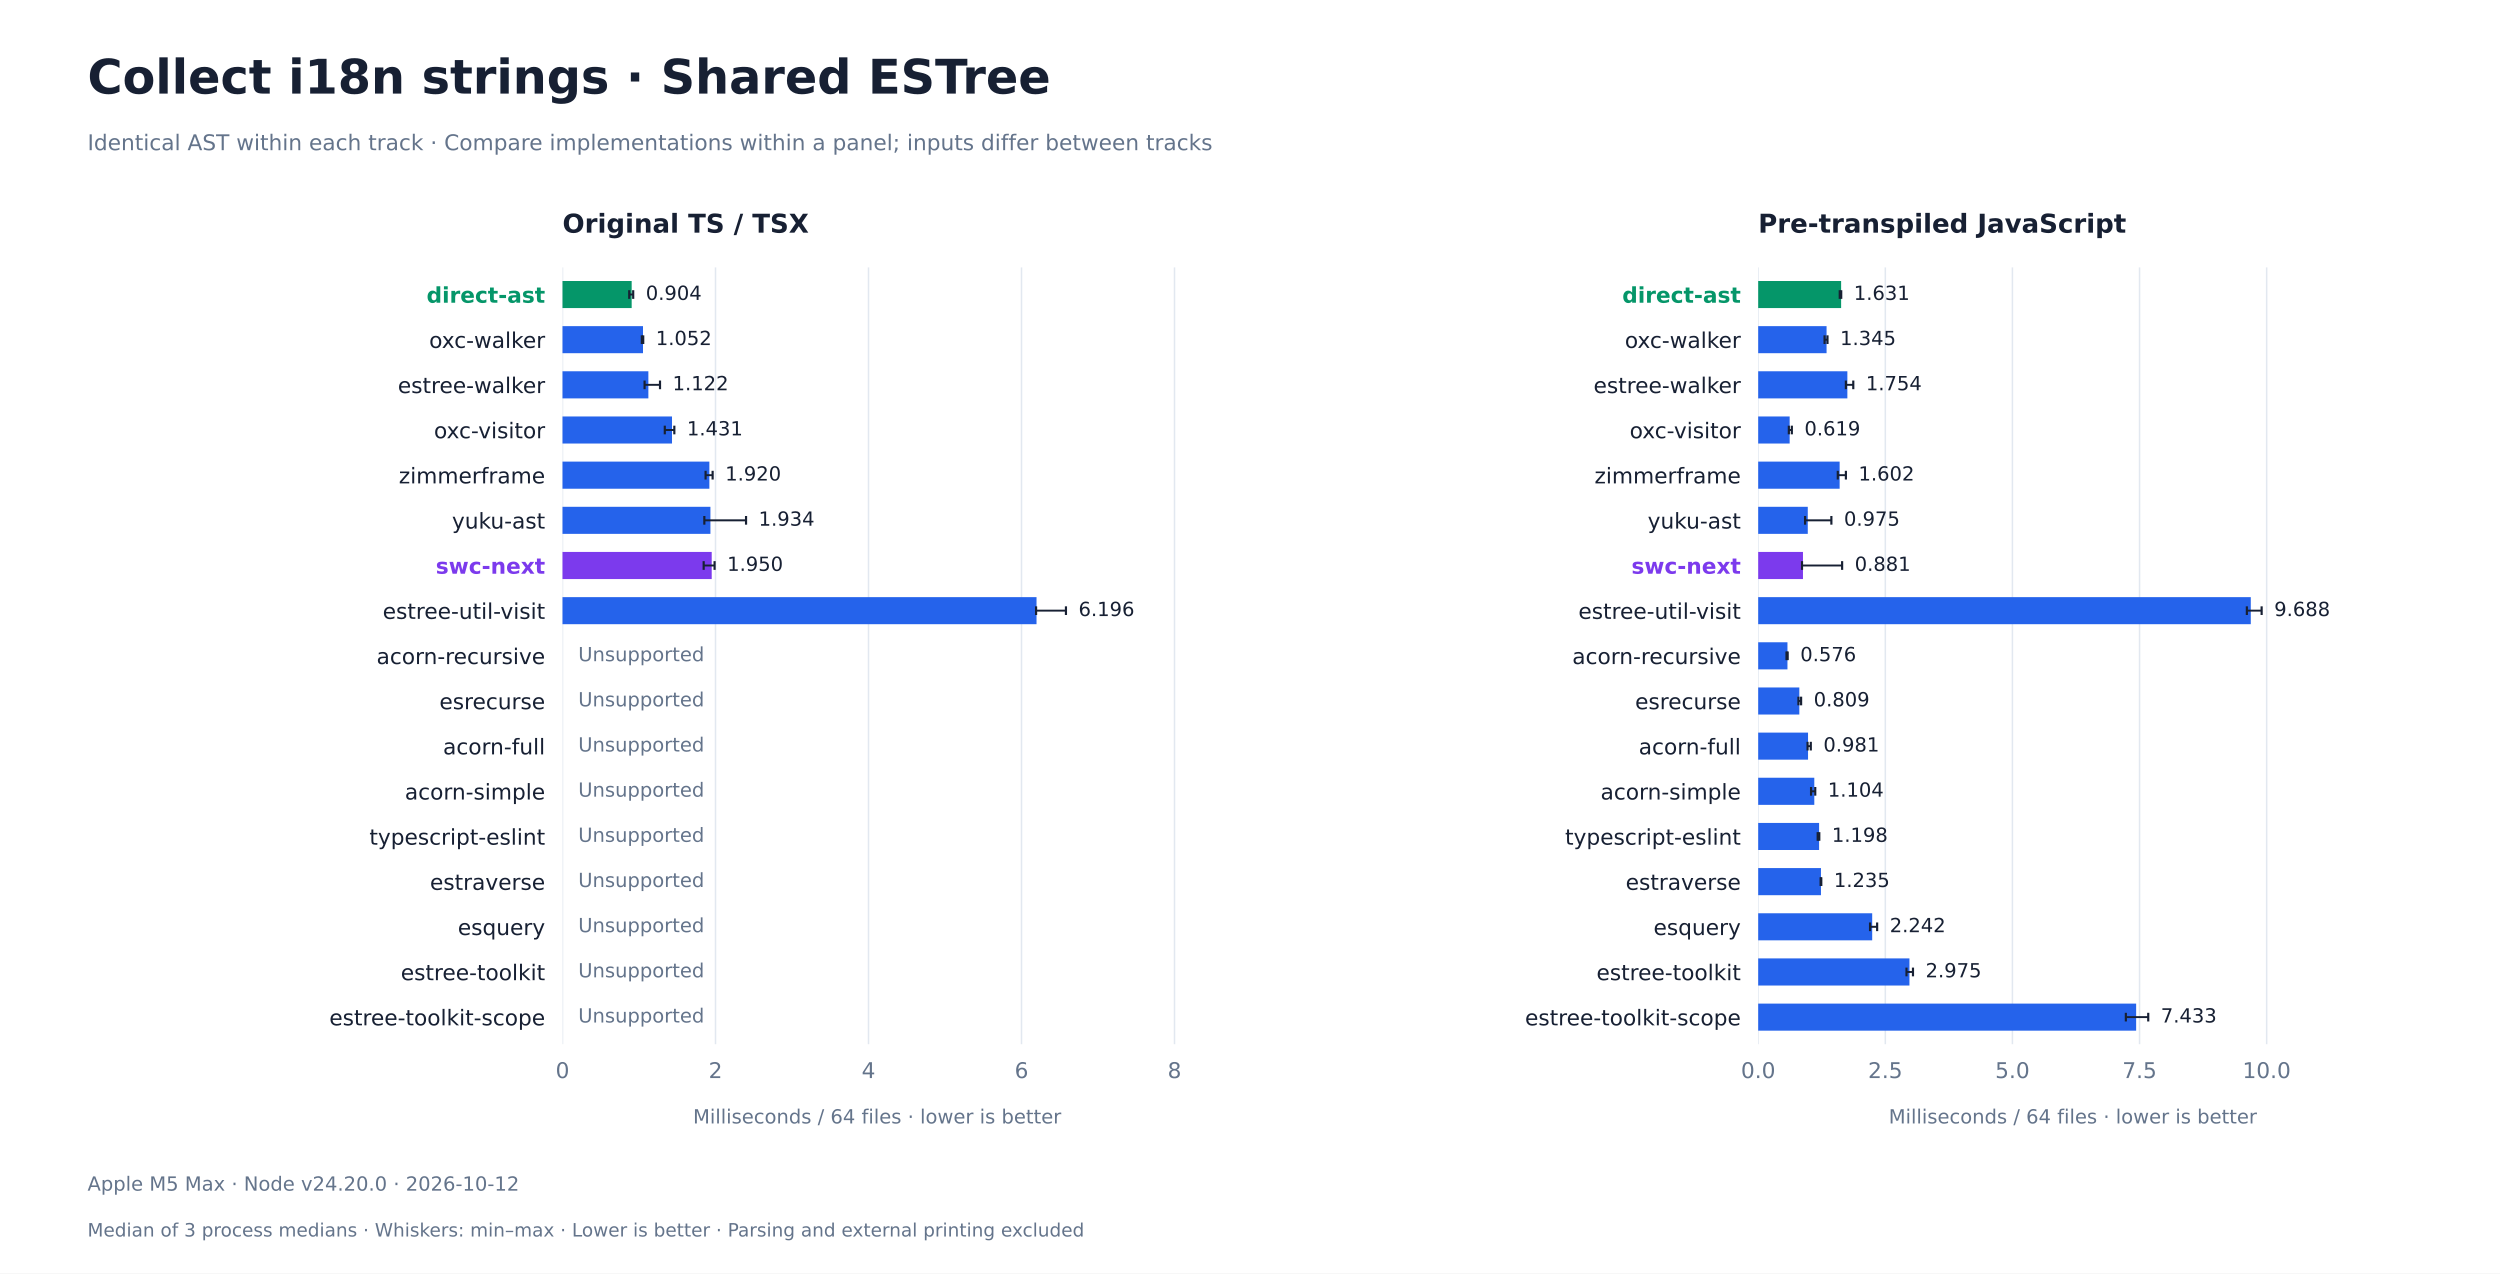
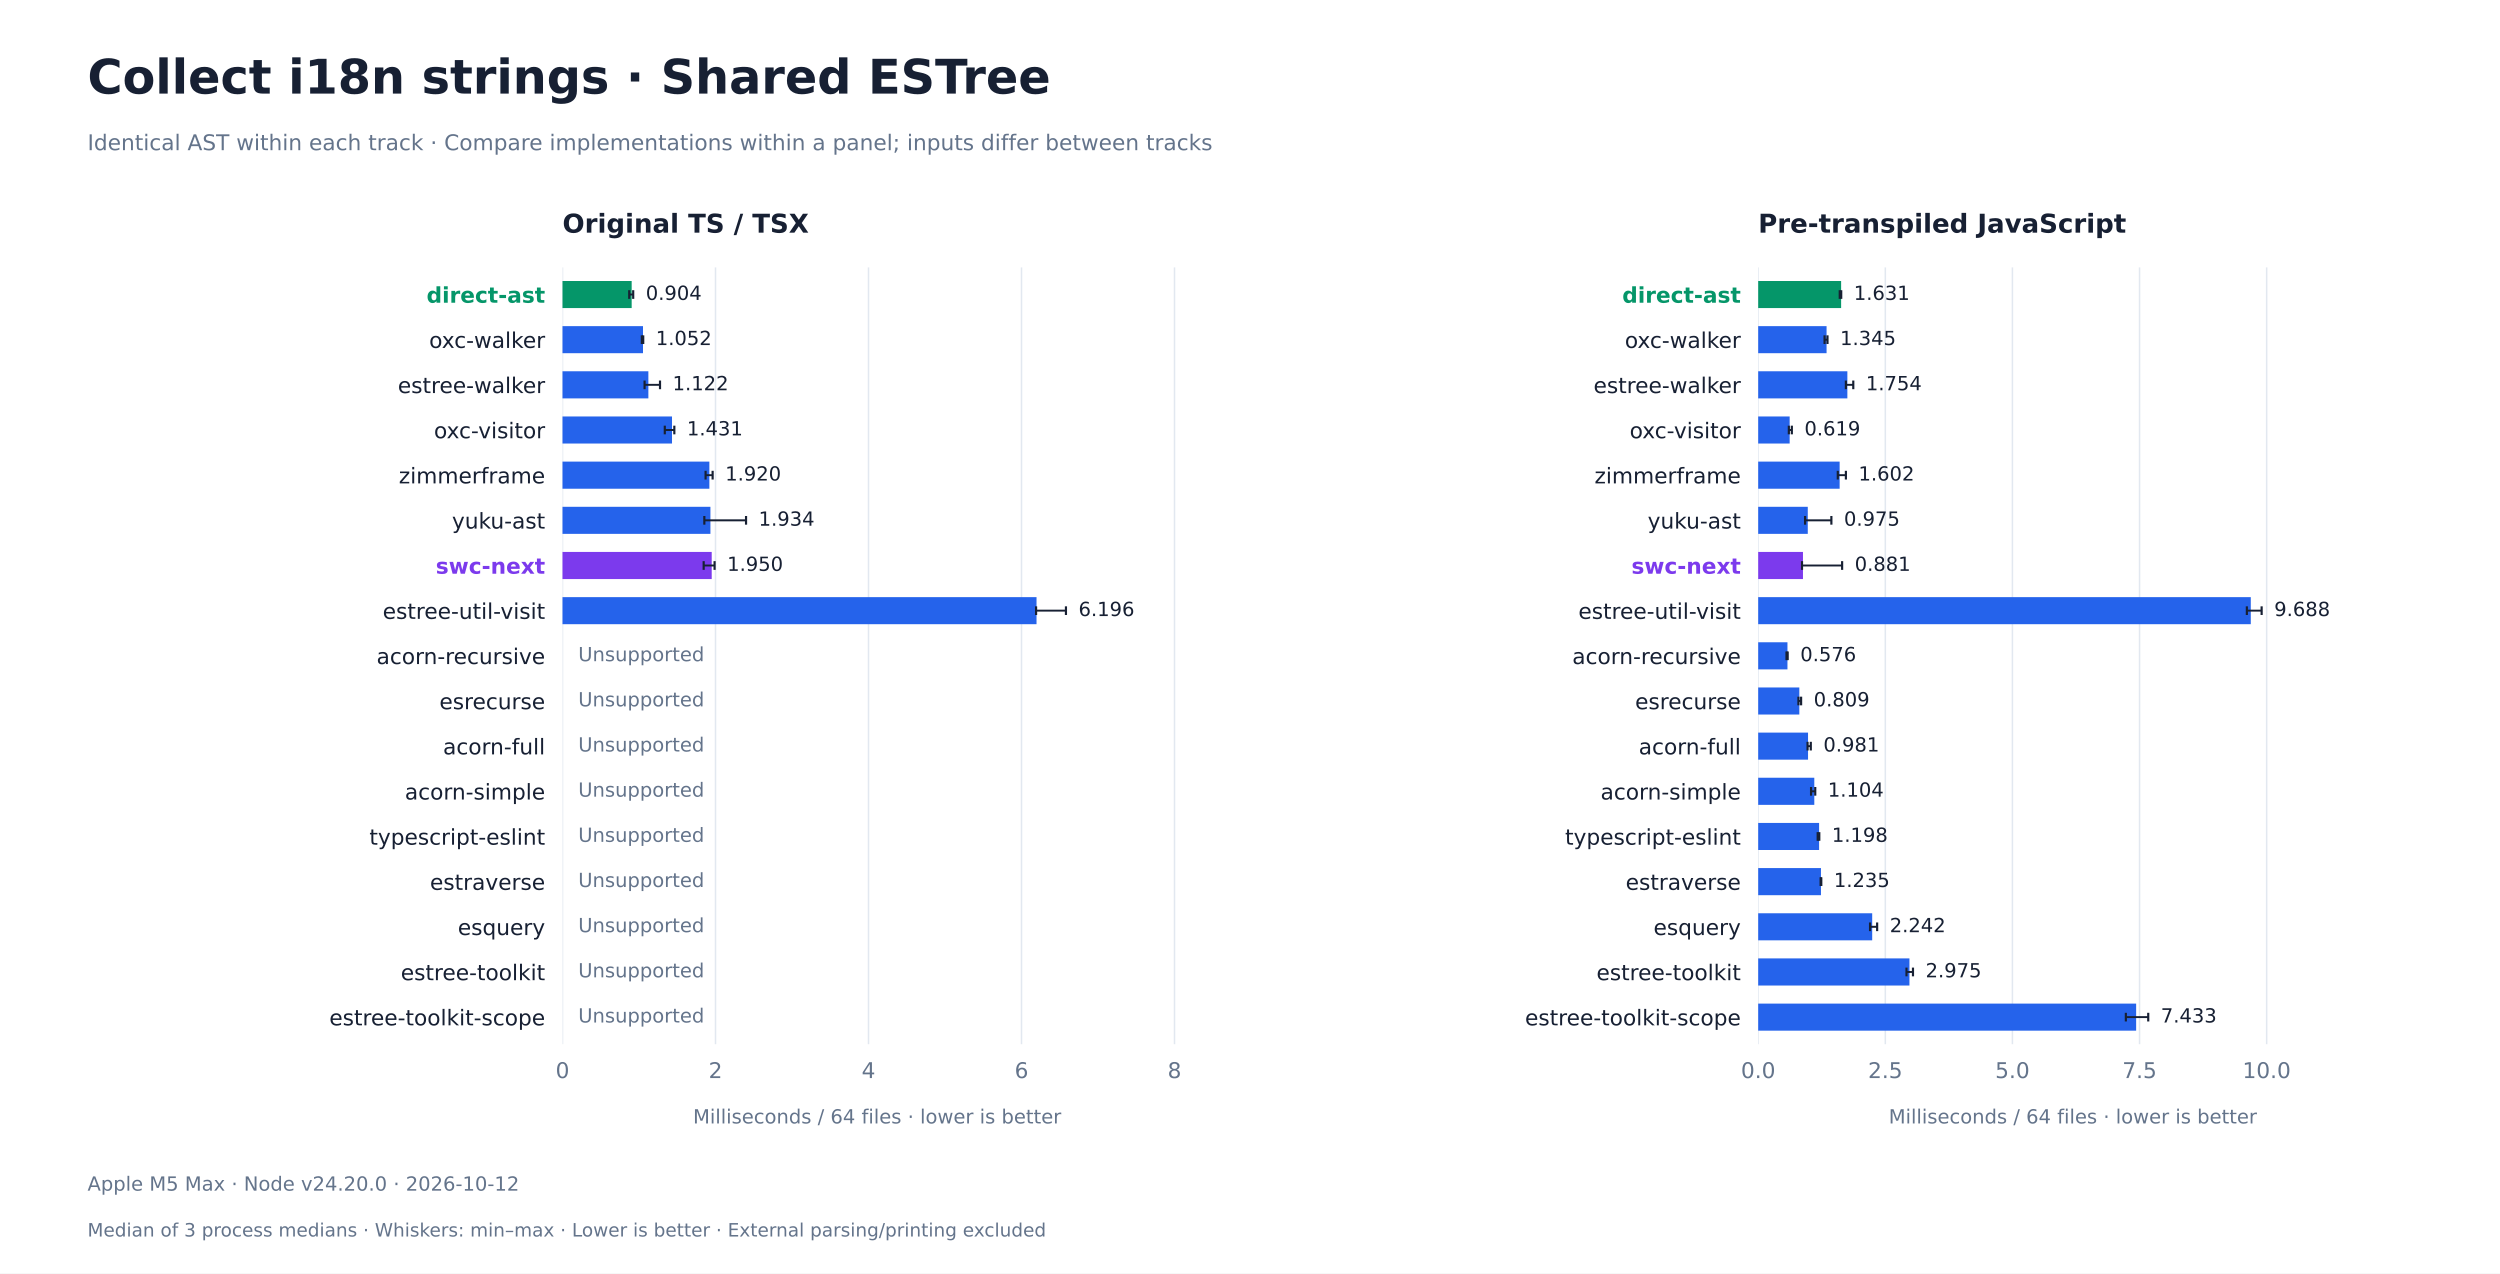
<svg xmlns="http://www.w3.org/2000/svg" xmlns:xlink="http://www.w3.org/1999/xlink" width="1152pt" height="586.8pt" viewBox="0 0 1152 586.8" version="1.1">
  <defs>
    <style type="text/css">*{stroke-linejoin: round; stroke-linecap: butt}</style>
  </defs>
  <g id="figure_1">
    <g id="patch_1">
      <path d="M 0 586.8 L 1152 586.8 L 1152 0 L 0 0 z " style="fill: #ffffff" />
    </g>
    <g id="axes_1">
      <g id="patch_2">
        <path d="M 259.2 481.176 L 549.186 481.176 L 549.186 123.228 L 259.2 123.228 z " style="fill: #ffffff" />
      </g>
      <g id="matplotlib.axis_1">
        <g id="xtick_1">
          <g id="line2d_1">
            <path d="M 259.2 481.176 L 259.2 123.228 " clip-path="url(#p97db134a81)" style="fill: none; stroke: #e2e8f0; stroke-width: 0.7; stroke-linecap: square" />
          </g>
          <g id="line2d_2" />
          <g id="text_1">
            <text style="fill: #64748b; font: 10px 'DejaVu Sans'; text-anchor: middle" x="259.2" y="496.774" transform="rotate(-0 259.2 496.7744)">0</text>
          </g>
        </g>
        <g id="xtick_2">
          <g id="line2d_3">
            <path d="M 329.704 481.176 L 329.704 123.228 " clip-path="url(#p97db134a81)" style="fill: none; stroke: #e2e8f0; stroke-width: 0.7; stroke-linecap: square" />
          </g>
          <g id="line2d_4" />
          <g id="text_2">
            <text style="fill: #64748b; font: 10px 'DejaVu Sans'; text-anchor: middle" x="329.704" y="496.774" transform="rotate(-0 329.7036 496.7744)">2</text>
          </g>
        </g>
        <g id="xtick_3">
          <g id="line2d_5">
            <path d="M 400.207 481.176 L 400.207 123.228 " clip-path="url(#p97db134a81)" style="fill: none; stroke: #e2e8f0; stroke-width: 0.7; stroke-linecap: square" />
          </g>
          <g id="line2d_6" />
          <g id="text_3">
            <text style="fill: #64748b; font: 10px 'DejaVu Sans'; text-anchor: middle" x="400.207" y="496.774" transform="rotate(-0 400.2071 496.7744)">4</text>
          </g>
        </g>
        <g id="xtick_4">
          <g id="line2d_7">
            <path d="M 470.711 481.176 L 470.711 123.228 " clip-path="url(#p97db134a81)" style="fill: none; stroke: #e2e8f0; stroke-width: 0.7; stroke-linecap: square" />
          </g>
          <g id="line2d_8" />
          <g id="text_4">
            <text style="fill: #64748b; font: 10px 'DejaVu Sans'; text-anchor: middle" x="470.711" y="496.774" transform="rotate(-0 470.7107 496.7744)">6</text>
          </g>
        </g>
        <g id="xtick_5">
          <g id="line2d_9">
            <path d="M 541.214 481.176 L 541.214 123.228 " clip-path="url(#p97db134a81)" style="fill: none; stroke: #e2e8f0; stroke-width: 0.7; stroke-linecap: square" />
          </g>
          <g id="line2d_10" />
          <g id="text_5">
            <text style="fill: #64748b; font: 10px 'DejaVu Sans'; text-anchor: middle" x="541.214" y="496.774" transform="rotate(-0 541.2142 496.7744)">8</text>
          </g>
        </g>
        <g id="text_6">
          <text style="fill: #64748b; font: 9px 'DejaVu Sans'; text-anchor: middle" x="404.193" y="517.693" transform="rotate(-0 404.1931 517.6927)">Milliseconds / 64 files · lower is better</text>
        </g>
      </g>
      <g id="matplotlib.axis_2">
        <g id="ytick_1">
          <g id="line2d_11" />
          <g id="text_7">
            <text style="fill: #059669; font: 700 10px 'DejaVu Sans'; text-anchor: end" x="251.2" y="139.514" transform="rotate(-0 251.2 139.5138)">direct-ast</text>
          </g>
        </g>
        <g id="ytick_2">
          <g id="line2d_12" />
          <g id="text_8">
            <text style="fill: #172033; font: 10px 'DejaVu Sans'; text-anchor: end" x="251.2" y="160.325" transform="rotate(-0 251.2 160.3247)">oxc-walker</text>
          </g>
        </g>
        <g id="ytick_3">
          <g id="line2d_13" />
          <g id="text_9">
            <text style="fill: #172033; font: 10px 'DejaVu Sans'; text-anchor: end" x="251.2" y="181.136" transform="rotate(-0 251.2 181.1356)">estree-walker</text>
          </g>
        </g>
        <g id="ytick_4">
          <g id="line2d_14" />
          <g id="text_10">
            <text style="fill: #172033; font: 10px 'DejaVu Sans'; text-anchor: end" x="251.2" y="201.947" transform="rotate(-0 251.2 201.9466)">oxc-visitor</text>
          </g>
        </g>
        <g id="ytick_5">
          <g id="line2d_15" />
          <g id="text_11">
            <text style="fill: #172033; font: 10px 'DejaVu Sans'; text-anchor: end" x="251.2" y="222.757" transform="rotate(-0 251.2 222.7575)">zimmerframe</text>
          </g>
        </g>
        <g id="ytick_6">
          <g id="line2d_16" />
          <g id="text_12">
            <text style="fill: #172033; font: 10px 'DejaVu Sans'; text-anchor: end" x="251.2" y="243.568" transform="rotate(-0 251.2 243.5684)">yuku-ast</text>
          </g>
        </g>
        <g id="ytick_7">
          <g id="line2d_17" />
          <g id="text_13">
            <text style="fill: #7c3aed; font: 700 10px 'DejaVu Sans'; text-anchor: end" x="251.2" y="264.379" transform="rotate(-0 251.2 264.3794)">swc-next</text>
          </g>
        </g>
        <g id="ytick_8">
          <g id="line2d_18" />
          <g id="text_14">
            <text style="fill: #172033; font: 10px 'DejaVu Sans'; text-anchor: end" x="251.2" y="285.19" transform="rotate(-0 251.2 285.1903)">estree-util-visit</text>
          </g>
        </g>
        <g id="ytick_9">
          <g id="line2d_19" />
          <g id="text_15">
            <text style="fill: #172033; font: 10px 'DejaVu Sans'; text-anchor: end" x="251.2" y="306.001" transform="rotate(-0 251.2 306.0012)">acorn-recursive</text>
          </g>
        </g>
        <g id="ytick_10">
          <g id="line2d_20" />
          <g id="text_16">
            <text style="fill: #172033; font: 10px 'DejaVu Sans'; text-anchor: end" x="251.2" y="326.812" transform="rotate(-0 251.2 326.8121)">esrecurse</text>
          </g>
        </g>
        <g id="ytick_11">
          <g id="line2d_21" />
          <g id="text_17">
            <text style="fill: #172033; font: 10px 'DejaVu Sans'; text-anchor: end" x="251.2" y="347.623" transform="rotate(-0 251.2 347.6231)">acorn-full</text>
          </g>
        </g>
        <g id="ytick_12">
          <g id="line2d_22" />
          <g id="text_18">
            <text style="fill: #172033; font: 10px 'DejaVu Sans'; text-anchor: end" x="251.2" y="368.434" transform="rotate(-0 251.2 368.434)">acorn-simple</text>
          </g>
        </g>
        <g id="ytick_13">
          <g id="line2d_23" />
          <g id="text_19">
            <text style="fill: #172033; font: 10px 'DejaVu Sans'; text-anchor: end" x="251.2" y="389.245" transform="rotate(-0 251.2 389.2449)">typescript-eslint</text>
          </g>
        </g>
        <g id="ytick_14">
          <g id="line2d_24" />
          <g id="text_20">
            <text style="fill: #172033; font: 10px 'DejaVu Sans'; text-anchor: end" x="251.2" y="410.056" transform="rotate(-0 251.2 410.0559)">estraverse</text>
          </g>
        </g>
        <g id="ytick_15">
          <g id="line2d_25" />
          <g id="text_21">
            <text style="fill: #172033; font: 10px 'DejaVu Sans'; text-anchor: end" x="251.2" y="430.867" transform="rotate(-0 251.2 430.8668)">esquery</text>
          </g>
        </g>
        <g id="ytick_16">
          <g id="line2d_26" />
          <g id="text_22">
            <text style="fill: #172033; font: 10px 'DejaVu Sans'; text-anchor: end" x="251.2" y="451.678" transform="rotate(-0 251.2 451.6777)">estree-toolkit</text>
          </g>
        </g>
        <g id="ytick_17">
          <g id="line2d_27" />
          <g id="text_23">
            <text style="fill: #172033; font: 10px 'DejaVu Sans'; text-anchor: end" x="251.2" y="472.489" transform="rotate(-0 251.2 472.4887)">estree-toolkit-scope</text>
          </g>
        </g>
      </g>
      <g id="patch_3">
        <path d="M 259.2 129.471 L 291.075 129.471 L 291.075 141.958 L 259.2 141.958 z " clip-path="url(#p97db134a81)" style="fill: #059669" />
      </g>
      <g id="patch_4">
        <path d="M 259.2 150.282 L 296.294 150.282 L 296.294 162.769 L 259.2 162.769 z " clip-path="url(#p97db134a81)" style="fill: #2563eb" />
      </g>
      <g id="patch_5">
        <path d="M 259.2 171.093 L 298.768 171.093 L 298.768 183.58 L 259.2 183.58 z " clip-path="url(#p97db134a81)" style="fill: #2563eb" />
      </g>
      <g id="patch_6">
        <path d="M 259.2 191.904 L 309.66 191.904 L 309.66 204.391 L 259.2 204.391 z " clip-path="url(#p97db134a81)" style="fill: #2563eb" />
      </g>
      <g id="patch_7">
        <path d="M 259.2 212.715 L 326.876 212.715 L 326.876 225.202 L 259.2 225.202 z " clip-path="url(#p97db134a81)" style="fill: #2563eb" />
      </g>
      <g id="patch_8">
        <path d="M 259.2 233.526 L 327.365 233.526 L 327.365 246.012 L 259.2 246.012 z " clip-path="url(#p97db134a81)" style="fill: #2563eb" />
      </g>
      <g id="patch_9">
        <path d="M 259.2 254.337 L 327.958 254.337 L 327.958 266.823 L 259.2 266.823 z " clip-path="url(#p97db134a81)" style="fill: #7c3aed" />
      </g>
      <g id="patch_10">
        <path d="M 259.2 275.148 L 477.631 275.148 L 477.631 287.634 L 259.2 287.634 z " clip-path="url(#p97db134a81)" style="fill: #2563eb" />
      </g>
      <g id="text_24">
        <text style="fill: #172033; font: 9px 'DejaVu Sans'; text-anchor: start" x="297.579" y="138.198" transform="rotate(-0 297.579 138.198)">0.904</text>
      </g>
      <g id="text_25">
        <text style="fill: #172033; font: 9px 'DejaVu Sans'; text-anchor: start" x="302.196" y="159.009" transform="rotate(-0 302.1962 159.0089)">1.052</text>
      </g>
      <g id="text_26">
        <text style="fill: #172033; font: 9px 'DejaVu Sans'; text-anchor: start" x="309.932" y="179.82" transform="rotate(-0 309.9325 179.8199)">1.122</text>
      </g>
      <g id="text_27">
        <text style="fill: #172033; font: 9px 'DejaVu Sans'; text-anchor: start" x="316.529" y="200.631" transform="rotate(-0 316.529 200.6308)">1.431</text>
      </g>
      <g id="text_28">
        <text style="fill: #172033; font: 9px 'DejaVu Sans'; text-anchor: start" x="334.181" y="221.442" transform="rotate(-0 334.1806 221.4417)">1.920</text>
      </g>
      <g id="text_29">
        <text style="fill: #172033; font: 9px 'DejaVu Sans'; text-anchor: start" x="349.577" y="242.253" transform="rotate(-0 349.5767 242.2526)">1.934</text>
      </g>
      <g id="text_30">
        <text style="fill: #172033; font: 9px 'DejaVu Sans'; text-anchor: start" x="335.08" y="263.064" transform="rotate(-0 335.0796 263.0636)">1.950</text>
      </g>
      <g id="text_31">
        <text style="fill: #172033; font: 9px 'DejaVu Sans'; text-anchor: start" x="496.989" y="283.875" transform="rotate(-0 496.9887 283.8745)">6.196</text>
      </g>
      <g id="text_32">
        <text style="fill: #64748b; font: 9px 'DejaVu Sans'; text-anchor: start" x="266.45" y="304.685" transform="rotate(-0 266.4497 304.6854)">Unsupported</text>
      </g>
      <g id="text_33">
        <text style="fill: #64748b; font: 9px 'DejaVu Sans'; text-anchor: start" x="266.45" y="325.496" transform="rotate(-0 266.4497 325.4964)">Unsupported</text>
      </g>
      <g id="text_34">
        <text style="fill: #64748b; font: 9px 'DejaVu Sans'; text-anchor: start" x="266.45" y="346.307" transform="rotate(-0 266.4497 346.3073)">Unsupported</text>
      </g>
      <g id="text_35">
        <text style="fill: #64748b; font: 9px 'DejaVu Sans'; text-anchor: start" x="266.45" y="367.118" transform="rotate(-0 266.4497 367.1182)">Unsupported</text>
      </g>
      <g id="text_36">
        <text style="fill: #64748b; font: 9px 'DejaVu Sans'; text-anchor: start" x="266.45" y="387.929" transform="rotate(-0 266.4497 387.9292)">Unsupported</text>
      </g>
      <g id="text_37">
        <text style="fill: #64748b; font: 9px 'DejaVu Sans'; text-anchor: start" x="266.45" y="408.74" transform="rotate(-0 266.4497 408.7401)">Unsupported</text>
      </g>
      <g id="text_38">
        <text style="fill: #64748b; font: 9px 'DejaVu Sans'; text-anchor: start" x="266.45" y="429.551" transform="rotate(-0 266.4497 429.551)">Unsupported</text>
      </g>
      <g id="text_39">
        <text style="fill: #64748b; font: 9px 'DejaVu Sans'; text-anchor: start" x="266.45" y="450.362" transform="rotate(-0 266.4497 450.3619)">Unsupported</text>
      </g>
      <g id="text_40">
        <text style="fill: #64748b; font: 9px 'DejaVu Sans'; text-anchor: start" x="266.45" y="471.173" transform="rotate(-0 266.4497 471.1729)">Unsupported</text>
      </g>
      <g id="text_41">
        <text style="fill: #172033; font: 700 12px 'DejaVu Sans'; text-anchor: start" x="259.2" y="107.228" transform="rotate(-0 259.2 107.228)">Original TS / TSX</text>
      </g>
      <g id="LineCollection_1">
        <path d="M 289.943 135.715 L 291.779 135.715 " clip-path="url(#p97db134a81)" style="fill: none; stroke: #172033; stroke-width: 0.9" />
        <path d="M 295.761 156.525 L 296.397 156.525 " clip-path="url(#p97db134a81)" style="fill: none; stroke: #172033; stroke-width: 0.9" />
        <path d="M 297.02 177.336 L 304.133 177.336 " clip-path="url(#p97db134a81)" style="fill: none; stroke: #172033; stroke-width: 0.9" />
        <path d="M 306.339 198.147 L 310.729 198.147 " clip-path="url(#p97db134a81)" style="fill: none; stroke: #172033; stroke-width: 0.9" />
        <path d="M 325.138 218.958 L 328.381 218.958 " clip-path="url(#p97db134a81)" style="fill: none; stroke: #172033; stroke-width: 0.9" />
        <path d="M 324.556 239.769 L 343.777 239.769 " clip-path="url(#p97db134a81)" style="fill: none; stroke: #172033; stroke-width: 0.9" />
        <path d="M 324.25 260.58 L 329.28 260.58 " clip-path="url(#p97db134a81)" style="fill: none; stroke: #172033; stroke-width: 0.9" />
        <path d="M 477.427 281.391 L 491.189 281.391 " clip-path="url(#p97db134a81)" style="fill: none; stroke: #172033; stroke-width: 0.9" />
      </g>
      <g id="line2d_28">
        <defs>
          <path id="m82ea546049" d="M 0 2 L 0 -2 " style="stroke: #172033" />
        </defs>
        <g clip-path="url(#p97db134a81)">
          <use xlink:href="#m82ea546049" x="289.943" y="135.715" style="fill: #172033; stroke: #172033" />
          <use xlink:href="#m82ea546049" x="295.761" y="156.525" style="fill: #172033; stroke: #172033" />
          <use xlink:href="#m82ea546049" x="297.02" y="177.336" style="fill: #172033; stroke: #172033" />
          <use xlink:href="#m82ea546049" x="306.339" y="198.147" style="fill: #172033; stroke: #172033" />
          <use xlink:href="#m82ea546049" x="325.138" y="218.958" style="fill: #172033; stroke: #172033" />
          <use xlink:href="#m82ea546049" x="324.556" y="239.769" style="fill: #172033; stroke: #172033" />
          <use xlink:href="#m82ea546049" x="324.25" y="260.58" style="fill: #172033; stroke: #172033" />
          <use xlink:href="#m82ea546049" x="477.427" y="281.391" style="fill: #172033; stroke: #172033" />
        </g>
      </g>
      <g id="line2d_29">
        <g clip-path="url(#p97db134a81)">
          <use xlink:href="#m82ea546049" x="291.779" y="135.715" style="fill: #172033; stroke: #172033" />
          <use xlink:href="#m82ea546049" x="296.397" y="156.525" style="fill: #172033; stroke: #172033" />
          <use xlink:href="#m82ea546049" x="304.133" y="177.336" style="fill: #172033; stroke: #172033" />
          <use xlink:href="#m82ea546049" x="310.729" y="198.147" style="fill: #172033; stroke: #172033" />
          <use xlink:href="#m82ea546049" x="328.381" y="218.958" style="fill: #172033; stroke: #172033" />
          <use xlink:href="#m82ea546049" x="343.777" y="239.769" style="fill: #172033; stroke: #172033" />
          <use xlink:href="#m82ea546049" x="329.28" y="260.58" style="fill: #172033; stroke: #172033" />
          <use xlink:href="#m82ea546049" x="491.189" y="281.391" style="fill: #172033; stroke: #172033" />
        </g>
      </g>
    </g>
    <g id="axes_2">
      <g id="patch_11">
        <path d="M 810.174 481.176 L 1100.16 481.176 L 1100.16 123.228 L 810.174 123.228 z " style="fill: #ffffff" />
      </g>
      <g id="matplotlib.axis_3">
        <g id="xtick_6">
          <g id="line2d_30">
            <path d="M 810.174 481.176 L 810.174 123.228 " clip-path="url(#pdb6145918d)" style="fill: none; stroke: #e2e8f0; stroke-width: 0.7; stroke-linecap: square" />
          </g>
          <g id="line2d_31" />
          <g id="text_42">
            <text style="fill: #64748b; font: 10px 'DejaVu Sans'; text-anchor: middle" x="810.174" y="496.774" transform="rotate(-0 810.1738 496.7744)">0.0</text>
          </g>
        </g>
        <g id="xtick_7">
          <g id="line2d_32">
            <path d="M 868.75 481.176 L 868.75 123.228 " clip-path="url(#pdb6145918d)" style="fill: none; stroke: #e2e8f0; stroke-width: 0.7; stroke-linecap: square" />
          </g>
          <g id="line2d_33" />
          <g id="text_43">
            <text style="fill: #64748b; font: 10px 'DejaVu Sans'; text-anchor: middle" x="868.75" y="496.774" transform="rotate(-0 868.7501 496.7744)">2.5</text>
          </g>
        </g>
        <g id="xtick_8">
          <g id="line2d_34">
            <path d="M 927.326 481.176 L 927.326 123.228 " clip-path="url(#pdb6145918d)" style="fill: none; stroke: #e2e8f0; stroke-width: 0.7; stroke-linecap: square" />
          </g>
          <g id="line2d_35" />
          <g id="text_44">
            <text style="fill: #64748b; font: 10px 'DejaVu Sans'; text-anchor: middle" x="927.326" y="496.774" transform="rotate(-0 927.3263 496.7744)">5.0</text>
          </g>
        </g>
        <g id="xtick_9">
          <g id="line2d_36">
            <path d="M 985.903 481.176 L 985.903 123.228 " clip-path="url(#pdb6145918d)" style="fill: none; stroke: #e2e8f0; stroke-width: 0.7; stroke-linecap: square" />
          </g>
          <g id="line2d_37" />
          <g id="text_45">
            <text style="fill: #64748b; font: 10px 'DejaVu Sans'; text-anchor: middle" x="985.903" y="496.774" transform="rotate(-0 985.9026 496.7744)">7.5</text>
          </g>
        </g>
        <g id="xtick_10">
          <g id="line2d_38">
            <path d="M 1044.479 481.176 L 1044.479 123.228 " clip-path="url(#pdb6145918d)" style="fill: none; stroke: #e2e8f0; stroke-width: 0.7; stroke-linecap: square" />
          </g>
          <g id="line2d_39" />
          <g id="text_46">
            <text style="fill: #64748b; font: 10px 'DejaVu Sans'; text-anchor: middle" x="1044.479" y="496.774" transform="rotate(-0 1044.479 496.7744)">10.0</text>
          </g>
        </g>
        <g id="text_47">
          <text style="fill: #64748b; font: 9px 'DejaVu Sans'; text-anchor: middle" x="955.167" y="517.693" transform="rotate(-0 955.1669 517.6927)">Milliseconds / 64 files · lower is better</text>
        </g>
      </g>
      <g id="matplotlib.axis_4">
        <g id="ytick_18">
          <g id="line2d_40" />
          <g id="text_48">
            <text style="fill: #059669; font: 700 10px 'DejaVu Sans'; text-anchor: end" x="802.174" y="139.514" transform="rotate(-0 802.1738 139.5138)">direct-ast</text>
          </g>
        </g>
        <g id="ytick_19">
          <g id="line2d_41" />
          <g id="text_49">
            <text style="fill: #172033; font: 10px 'DejaVu Sans'; text-anchor: end" x="802.174" y="160.325" transform="rotate(-0 802.1738 160.3247)">oxc-walker</text>
          </g>
        </g>
        <g id="ytick_20">
          <g id="line2d_42" />
          <g id="text_50">
            <text style="fill: #172033; font: 10px 'DejaVu Sans'; text-anchor: end" x="802.174" y="181.136" transform="rotate(-0 802.1738 181.1356)">estree-walker</text>
          </g>
        </g>
        <g id="ytick_21">
          <g id="line2d_43" />
          <g id="text_51">
            <text style="fill: #172033; font: 10px 'DejaVu Sans'; text-anchor: end" x="802.174" y="201.947" transform="rotate(-0 802.1738 201.9466)">oxc-visitor</text>
          </g>
        </g>
        <g id="ytick_22">
          <g id="line2d_44" />
          <g id="text_52">
            <text style="fill: #172033; font: 10px 'DejaVu Sans'; text-anchor: end" x="802.174" y="222.757" transform="rotate(-0 802.1738 222.7575)">zimmerframe</text>
          </g>
        </g>
        <g id="ytick_23">
          <g id="line2d_45" />
          <g id="text_53">
            <text style="fill: #172033; font: 10px 'DejaVu Sans'; text-anchor: end" x="802.174" y="243.568" transform="rotate(-0 802.1738 243.5684)">yuku-ast</text>
          </g>
        </g>
        <g id="ytick_24">
          <g id="line2d_46" />
          <g id="text_54">
            <text style="fill: #7c3aed; font: 700 10px 'DejaVu Sans'; text-anchor: end" x="802.174" y="264.379" transform="rotate(-0 802.1738 264.3794)">swc-next</text>
          </g>
        </g>
        <g id="ytick_25">
          <g id="line2d_47" />
          <g id="text_55">
            <text style="fill: #172033; font: 10px 'DejaVu Sans'; text-anchor: end" x="802.174" y="285.19" transform="rotate(-0 802.1738 285.1903)">estree-util-visit</text>
          </g>
        </g>
        <g id="ytick_26">
          <g id="line2d_48" />
          <g id="text_56">
            <text style="fill: #172033; font: 10px 'DejaVu Sans'; text-anchor: end" x="802.174" y="306.001" transform="rotate(-0 802.1738 306.0012)">acorn-recursive</text>
          </g>
        </g>
        <g id="ytick_27">
          <g id="line2d_49" />
          <g id="text_57">
            <text style="fill: #172033; font: 10px 'DejaVu Sans'; text-anchor: end" x="802.174" y="326.812" transform="rotate(-0 802.1738 326.8121)">esrecurse</text>
          </g>
        </g>
        <g id="ytick_28">
          <g id="line2d_50" />
          <g id="text_58">
            <text style="fill: #172033; font: 10px 'DejaVu Sans'; text-anchor: end" x="802.174" y="347.623" transform="rotate(-0 802.1738 347.6231)">acorn-full</text>
          </g>
        </g>
        <g id="ytick_29">
          <g id="line2d_51" />
          <g id="text_59">
            <text style="fill: #172033; font: 10px 'DejaVu Sans'; text-anchor: end" x="802.174" y="368.434" transform="rotate(-0 802.1738 368.434)">acorn-simple</text>
          </g>
        </g>
        <g id="ytick_30">
          <g id="line2d_52" />
          <g id="text_60">
            <text style="fill: #172033; font: 10px 'DejaVu Sans'; text-anchor: end" x="802.174" y="389.245" transform="rotate(-0 802.1738 389.2449)">typescript-eslint</text>
          </g>
        </g>
        <g id="ytick_31">
          <g id="line2d_53" />
          <g id="text_61">
            <text style="fill: #172033; font: 10px 'DejaVu Sans'; text-anchor: end" x="802.174" y="410.056" transform="rotate(-0 802.1738 410.0559)">estraverse</text>
          </g>
        </g>
        <g id="ytick_32">
          <g id="line2d_54" />
          <g id="text_62">
            <text style="fill: #172033; font: 10px 'DejaVu Sans'; text-anchor: end" x="802.174" y="430.867" transform="rotate(-0 802.1738 430.8668)">esquery</text>
          </g>
        </g>
        <g id="ytick_33">
          <g id="line2d_55" />
          <g id="text_63">
            <text style="fill: #172033; font: 10px 'DejaVu Sans'; text-anchor: end" x="802.174" y="451.678" transform="rotate(-0 802.1738 451.6777)">estree-toolkit</text>
          </g>
        </g>
        <g id="ytick_34">
          <g id="line2d_56" />
          <g id="text_64">
            <text style="fill: #172033; font: 10px 'DejaVu Sans'; text-anchor: end" x="802.174" y="472.489" transform="rotate(-0 802.1738 472.4887)">estree-toolkit-scope</text>
          </g>
        </g>
      </g>
      <g id="patch_12">
        <path d="M 810.174 129.471 L 848.39 129.471 L 848.39 141.958 L 810.174 141.958 z " clip-path="url(#pdb6145918d)" style="fill: #059669" />
      </g>
      <g id="patch_13">
        <path d="M 810.174 150.282 L 841.684 150.282 L 841.684 162.769 L 810.174 162.769 z " clip-path="url(#pdb6145918d)" style="fill: #2563eb" />
      </g>
      <g id="patch_14">
        <path d="M 810.174 171.093 L 851.265 171.093 L 851.265 183.58 L 810.174 183.58 z " clip-path="url(#pdb6145918d)" style="fill: #2563eb" />
      </g>
      <g id="patch_15">
        <path d="M 810.174 191.904 L 824.675 191.904 L 824.675 204.391 L 810.174 204.391 z " clip-path="url(#pdb6145918d)" style="fill: #2563eb" />
      </g>
      <g id="patch_16">
        <path d="M 810.174 212.715 L 847.708 212.715 L 847.708 225.202 L 810.174 225.202 z " clip-path="url(#pdb6145918d)" style="fill: #2563eb" />
      </g>
      <g id="patch_17">
        <path d="M 810.174 233.526 L 833.023 233.526 L 833.023 246.012 L 810.174 246.012 z " clip-path="url(#pdb6145918d)" style="fill: #2563eb" />
      </g>
      <g id="patch_18">
        <path d="M 810.174 254.337 L 830.809 254.337 L 830.809 266.823 L 810.174 266.823 z " clip-path="url(#pdb6145918d)" style="fill: #7c3aed" />
      </g>
      <g id="patch_19">
        <path d="M 810.174 275.148 L 1037.163 275.148 L 1037.163 287.634 L 810.174 287.634 z " clip-path="url(#pdb6145918d)" style="fill: #2563eb" />
      </g>
      <g id="patch_20">
        <path d="M 810.174 295.959 L 823.661 295.959 L 823.661 308.445 L 810.174 308.445 z " clip-path="url(#pdb6145918d)" style="fill: #2563eb" />
      </g>
      <g id="patch_21">
        <path d="M 810.174 316.77 L 829.129 316.77 L 829.129 329.256 L 810.174 329.256 z " clip-path="url(#pdb6145918d)" style="fill: #2563eb" />
      </g>
      <g id="patch_22">
        <path d="M 810.174 337.581 L 833.147 337.581 L 833.147 350.067 L 810.174 350.067 z " clip-path="url(#pdb6145918d)" style="fill: #2563eb" />
      </g>
      <g id="patch_23">
        <path d="M 810.174 358.392 L 836.03 358.392 L 836.03 370.878 L 810.174 370.878 z " clip-path="url(#pdb6145918d)" style="fill: #2563eb" />
      </g>
      <g id="patch_24">
        <path d="M 810.174 379.202 L 838.24 379.202 L 838.24 391.689 L 810.174 391.689 z " clip-path="url(#pdb6145918d)" style="fill: #2563eb" />
      </g>
      <g id="patch_25">
        <path d="M 810.174 400.013 L 839.103 400.013 L 839.103 412.5 L 810.174 412.5 z " clip-path="url(#pdb6145918d)" style="fill: #2563eb" />
      </g>
      <g id="patch_26">
        <path d="M 810.174 420.824 L 862.708 420.824 L 862.708 433.311 L 810.174 433.311 z " clip-path="url(#pdb6145918d)" style="fill: #2563eb" />
      </g>
      <g id="patch_27">
        <path d="M 810.174 441.635 L 879.872 441.635 L 879.872 454.122 L 810.174 454.122 z " clip-path="url(#pdb6145918d)" style="fill: #2563eb" />
      </g>
      <g id="patch_28">
        <path d="M 810.174 462.446 L 984.336 462.446 L 984.336 474.933 L 810.174 474.933 z " clip-path="url(#pdb6145918d)" style="fill: #2563eb" />
      </g>
      <g id="text_65">
        <text style="fill: #172033; font: 9px 'DejaVu Sans'; text-anchor: start" x="854.234" y="138.198" transform="rotate(-0 854.2337 138.198)">1.631</text>
      </g>
      <g id="text_66">
        <text style="fill: #172033; font: 9px 'DejaVu Sans'; text-anchor: start" x="847.903" y="159.009" transform="rotate(-0 847.9034 159.0089)">1.345</text>
      </g>
      <g id="text_67">
        <text style="fill: #172033; font: 9px 'DejaVu Sans'; text-anchor: start" x="859.792" y="179.82" transform="rotate(-0 859.7915 179.8199)">1.754</text>
      </g>
      <g id="text_68">
        <text style="fill: #172033; font: 9px 'DejaVu Sans'; text-anchor: start" x="831.481" y="200.631" transform="rotate(-0 831.4806 200.6308)">0.619</text>
      </g>
      <g id="text_69">
        <text style="fill: #172033; font: 9px 'DejaVu Sans'; text-anchor: start" x="856.389" y="221.442" transform="rotate(-0 856.3887 221.4417)">1.602</text>
      </g>
      <g id="text_70">
        <text style="fill: #172033; font: 9px 'DejaVu Sans'; text-anchor: start" x="849.696" y="242.253" transform="rotate(-0 849.6964 242.2526)">0.975</text>
      </g>
      <g id="text_71">
        <text style="fill: #172033; font: 9px 'DejaVu Sans'; text-anchor: start" x="854.649" y="263.064" transform="rotate(-0 854.6485 263.0636)">0.881</text>
      </g>
      <g id="text_72">
        <text style="fill: #172033; font: 9px 'DejaVu Sans'; text-anchor: start" x="1047.962" y="283.875" transform="rotate(-0 1047.962 283.8745)">9.688</text>
      </g>
      <g id="text_73">
        <text style="fill: #172033; font: 9px 'DejaVu Sans'; text-anchor: start" x="829.562" y="304.685" transform="rotate(-0 829.5623 304.6854)">0.576</text>
      </g>
      <g id="text_74">
        <text style="fill: #172033; font: 9px 'DejaVu Sans'; text-anchor: start" x="835.749" y="325.496" transform="rotate(-0 835.7493 325.4964)">0.809</text>
      </g>
      <g id="text_75">
        <text style="fill: #172033; font: 9px 'DejaVu Sans'; text-anchor: start" x="840.215" y="346.307" transform="rotate(-0 840.2152 346.3073)">0.981</text>
      </g>
      <g id="text_76">
        <text style="fill: #172033; font: 9px 'DejaVu Sans'; text-anchor: start" x="842.262" y="367.118" transform="rotate(-0 842.2621 367.1182)">1.104</text>
      </g>
      <g id="text_77">
        <text style="fill: #172033; font: 9px 'DejaVu Sans'; text-anchor: start" x="844.13" y="387.929" transform="rotate(-0 844.1297 387.9292)">1.198</text>
      </g>
      <g id="text_78">
        <text style="fill: #172033; font: 9px 'DejaVu Sans'; text-anchor: start" x="845.046" y="408.74" transform="rotate(-0 845.0459 408.7401)">1.235</text>
      </g>
      <g id="text_79">
        <text style="fill: #172033; font: 9px 'DejaVu Sans'; text-anchor: start" x="870.786" y="429.551" transform="rotate(-0 870.7863 429.551)">2.242</text>
      </g>
      <g id="text_80">
        <text style="fill: #172033; font: 9px 'DejaVu Sans'; text-anchor: start" x="887.301" y="450.362" transform="rotate(-0 887.3009 450.3619)">2.975</text>
      </g>
      <g id="text_81">
        <text style="fill: #172033; font: 9px 'DejaVu Sans'; text-anchor: start" x="995.705" y="471.173" transform="rotate(-0 995.705 471.1729)">7.433</text>
      </g>
      <g id="text_82">
        <text style="fill: #172033; font: 700 12px 'DejaVu Sans'; text-anchor: start" x="810.174" y="107.228" transform="rotate(-0 810.1738 107.228)">Pre-transpiled JavaScript</text>
      </g>
      <g id="LineCollection_2">
        <path d="M 847.751 135.715 L 848.434 135.715 " clip-path="url(#pdb6145918d)" style="fill: none; stroke: #172033; stroke-width: 0.9" />
        <path d="M 840.756 156.525 L 842.104 156.525 " clip-path="url(#pdb6145918d)" style="fill: none; stroke: #172033; stroke-width: 0.9" />
        <path d="M 850.581 177.336 L 853.992 177.336 " clip-path="url(#pdb6145918d)" style="fill: none; stroke: #172033; stroke-width: 0.9" />
        <path d="M 824.294 198.147 L 825.681 198.147 " clip-path="url(#pdb6145918d)" style="fill: none; stroke: #172033; stroke-width: 0.9" />
        <path d="M 846.851 218.958 L 850.589 218.958 " clip-path="url(#pdb6145918d)" style="fill: none; stroke: #172033; stroke-width: 0.9" />
        <path d="M 831.772 239.769 L 843.897 239.769 " clip-path="url(#pdb6145918d)" style="fill: none; stroke: #172033; stroke-width: 0.9" />
        <path d="M 830.366 260.58 L 848.849 260.58 " clip-path="url(#pdb6145918d)" style="fill: none; stroke: #172033; stroke-width: 0.9" />
        <path d="M 1035.353 281.391 L 1042.163 281.391 " clip-path="url(#pdb6145918d)" style="fill: none; stroke: #172033; stroke-width: 0.9" />
        <path d="M 823.22 302.202 L 823.763 302.202 " clip-path="url(#pdb6145918d)" style="fill: none; stroke: #172033; stroke-width: 0.9" />
        <path d="M 828.719 323.013 L 829.95 323.013 " clip-path="url(#pdb6145918d)" style="fill: none; stroke: #172033; stroke-width: 0.9" />
        <path d="M 832.924 343.824 L 834.416 343.824 " clip-path="url(#pdb6145918d)" style="fill: none; stroke: #172033; stroke-width: 0.9" />
        <path d="M 834.532 364.635 L 836.462 364.635 " clip-path="url(#pdb6145918d)" style="fill: none; stroke: #172033; stroke-width: 0.9" />
        <path d="M 837.591 385.446 L 838.33 385.446 " clip-path="url(#pdb6145918d)" style="fill: none; stroke: #172033; stroke-width: 0.9" />
        <path d="M 838.943 406.257 L 839.246 406.257 " clip-path="url(#pdb6145918d)" style="fill: none; stroke: #172033; stroke-width: 0.9" />
        <path d="M 861.716 427.068 L 864.987 427.068 " clip-path="url(#pdb6145918d)" style="fill: none; stroke: #172033; stroke-width: 0.9" />
        <path d="M 878.514 447.879 L 881.501 447.879 " clip-path="url(#pdb6145918d)" style="fill: none; stroke: #172033; stroke-width: 0.9" />
        <path d="M 979.592 468.689 L 989.905 468.689 " clip-path="url(#pdb6145918d)" style="fill: none; stroke: #172033; stroke-width: 0.9" />
      </g>
      <g id="line2d_57">
        <g clip-path="url(#pdb6145918d)">
          <use xlink:href="#m82ea546049" x="847.751" y="135.715" style="fill: #172033; stroke: #172033" />
          <use xlink:href="#m82ea546049" x="840.756" y="156.525" style="fill: #172033; stroke: #172033" />
          <use xlink:href="#m82ea546049" x="850.581" y="177.336" style="fill: #172033; stroke: #172033" />
          <use xlink:href="#m82ea546049" x="824.294" y="198.147" style="fill: #172033; stroke: #172033" />
          <use xlink:href="#m82ea546049" x="846.851" y="218.958" style="fill: #172033; stroke: #172033" />
          <use xlink:href="#m82ea546049" x="831.772" y="239.769" style="fill: #172033; stroke: #172033" />
          <use xlink:href="#m82ea546049" x="830.366" y="260.58" style="fill: #172033; stroke: #172033" />
          <use xlink:href="#m82ea546049" x="1035.353" y="281.391" style="fill: #172033; stroke: #172033" />
          <use xlink:href="#m82ea546049" x="823.22" y="302.202" style="fill: #172033; stroke: #172033" />
          <use xlink:href="#m82ea546049" x="828.719" y="323.013" style="fill: #172033; stroke: #172033" />
          <use xlink:href="#m82ea546049" x="832.924" y="343.824" style="fill: #172033; stroke: #172033" />
          <use xlink:href="#m82ea546049" x="834.532" y="364.635" style="fill: #172033; stroke: #172033" />
          <use xlink:href="#m82ea546049" x="837.591" y="385.446" style="fill: #172033; stroke: #172033" />
          <use xlink:href="#m82ea546049" x="838.943" y="406.257" style="fill: #172033; stroke: #172033" />
          <use xlink:href="#m82ea546049" x="861.716" y="427.068" style="fill: #172033; stroke: #172033" />
          <use xlink:href="#m82ea546049" x="878.514" y="447.879" style="fill: #172033; stroke: #172033" />
          <use xlink:href="#m82ea546049" x="979.592" y="468.689" style="fill: #172033; stroke: #172033" />
        </g>
      </g>
      <g id="line2d_58">
        <g clip-path="url(#pdb6145918d)">
          <use xlink:href="#m82ea546049" x="848.434" y="135.715" style="fill: #172033; stroke: #172033" />
          <use xlink:href="#m82ea546049" x="842.104" y="156.525" style="fill: #172033; stroke: #172033" />
          <use xlink:href="#m82ea546049" x="853.992" y="177.336" style="fill: #172033; stroke: #172033" />
          <use xlink:href="#m82ea546049" x="825.681" y="198.147" style="fill: #172033; stroke: #172033" />
          <use xlink:href="#m82ea546049" x="850.589" y="218.958" style="fill: #172033; stroke: #172033" />
          <use xlink:href="#m82ea546049" x="843.897" y="239.769" style="fill: #172033; stroke: #172033" />
          <use xlink:href="#m82ea546049" x="848.849" y="260.58" style="fill: #172033; stroke: #172033" />
          <use xlink:href="#m82ea546049" x="1042.163" y="281.391" style="fill: #172033; stroke: #172033" />
          <use xlink:href="#m82ea546049" x="823.763" y="302.202" style="fill: #172033; stroke: #172033" />
          <use xlink:href="#m82ea546049" x="829.95" y="323.013" style="fill: #172033; stroke: #172033" />
          <use xlink:href="#m82ea546049" x="834.416" y="343.824" style="fill: #172033; stroke: #172033" />
          <use xlink:href="#m82ea546049" x="836.462" y="364.635" style="fill: #172033; stroke: #172033" />
          <use xlink:href="#m82ea546049" x="838.33" y="385.446" style="fill: #172033; stroke: #172033" />
          <use xlink:href="#m82ea546049" x="839.246" y="406.257" style="fill: #172033; stroke: #172033" />
          <use xlink:href="#m82ea546049" x="864.987" y="427.068" style="fill: #172033; stroke: #172033" />
          <use xlink:href="#m82ea546049" x="881.501" y="447.879" style="fill: #172033; stroke: #172033" />
          <use xlink:href="#m82ea546049" x="989.905" y="468.689" style="fill: #172033; stroke: #172033" />
        </g>
      </g>
    </g>
    <g id="text_83">
      <text style="fill: #172033; font: 700 22px 'DejaVu Sans'; text-anchor: start" x="40.32" y="43.123" transform="rotate(-0 40.32 43.12256)">Collect i18n strings · Shared ESTree</text>
    </g>
    <g id="text_84">
      <text style="fill: #64748b; font: 10px 'DejaVu Sans'; text-anchor: start" x="40.32" y="69.212" transform="rotate(-0 40.32 69.21244)">Identical AST within each track · Compare implementations within a panel; inputs differ between tracks</text>
    </g>
    <g id="text_85">
      <text style="fill: #64748b; font: 9px 'DejaVu Sans'; text-anchor: start" x="40.32" y="548.658" transform="rotate(-0 40.32 548.658)">Apple M5 Max · Node v24.20.0 · 2026-10-12</text>
    </g>
    <g id="text_86">
-       <text style="fill: #64748b; font: 8.5px 'DejaVu Sans'; text-anchor: start" x="40.32" y="569.783" transform="rotate(-0 40.32 569.7828)">Median of 3 process medians · Whiskers: min–max · Lower is better · Parsing and external printing excluded</text>
+       <text style="fill: #64748b; font: 8.5px 'DejaVu Sans'; text-anchor: start" x="40.32" y="569.783" transform="rotate(-0 40.32 569.7828)">Median of 3 process medians · Whiskers: min–max · Lower is better · External parsing/printing excluded</text>
    </g>
  </g>
  <defs>
    <clipPath id="p97db134a81">
      <rect x="259.2" y="123.228" width="289.986" height="357.948" />
    </clipPath>
    <clipPath id="pdb6145918d">
      <rect x="810.174" y="123.228" width="289.986" height="357.948" />
    </clipPath>
  </defs>
</svg>
